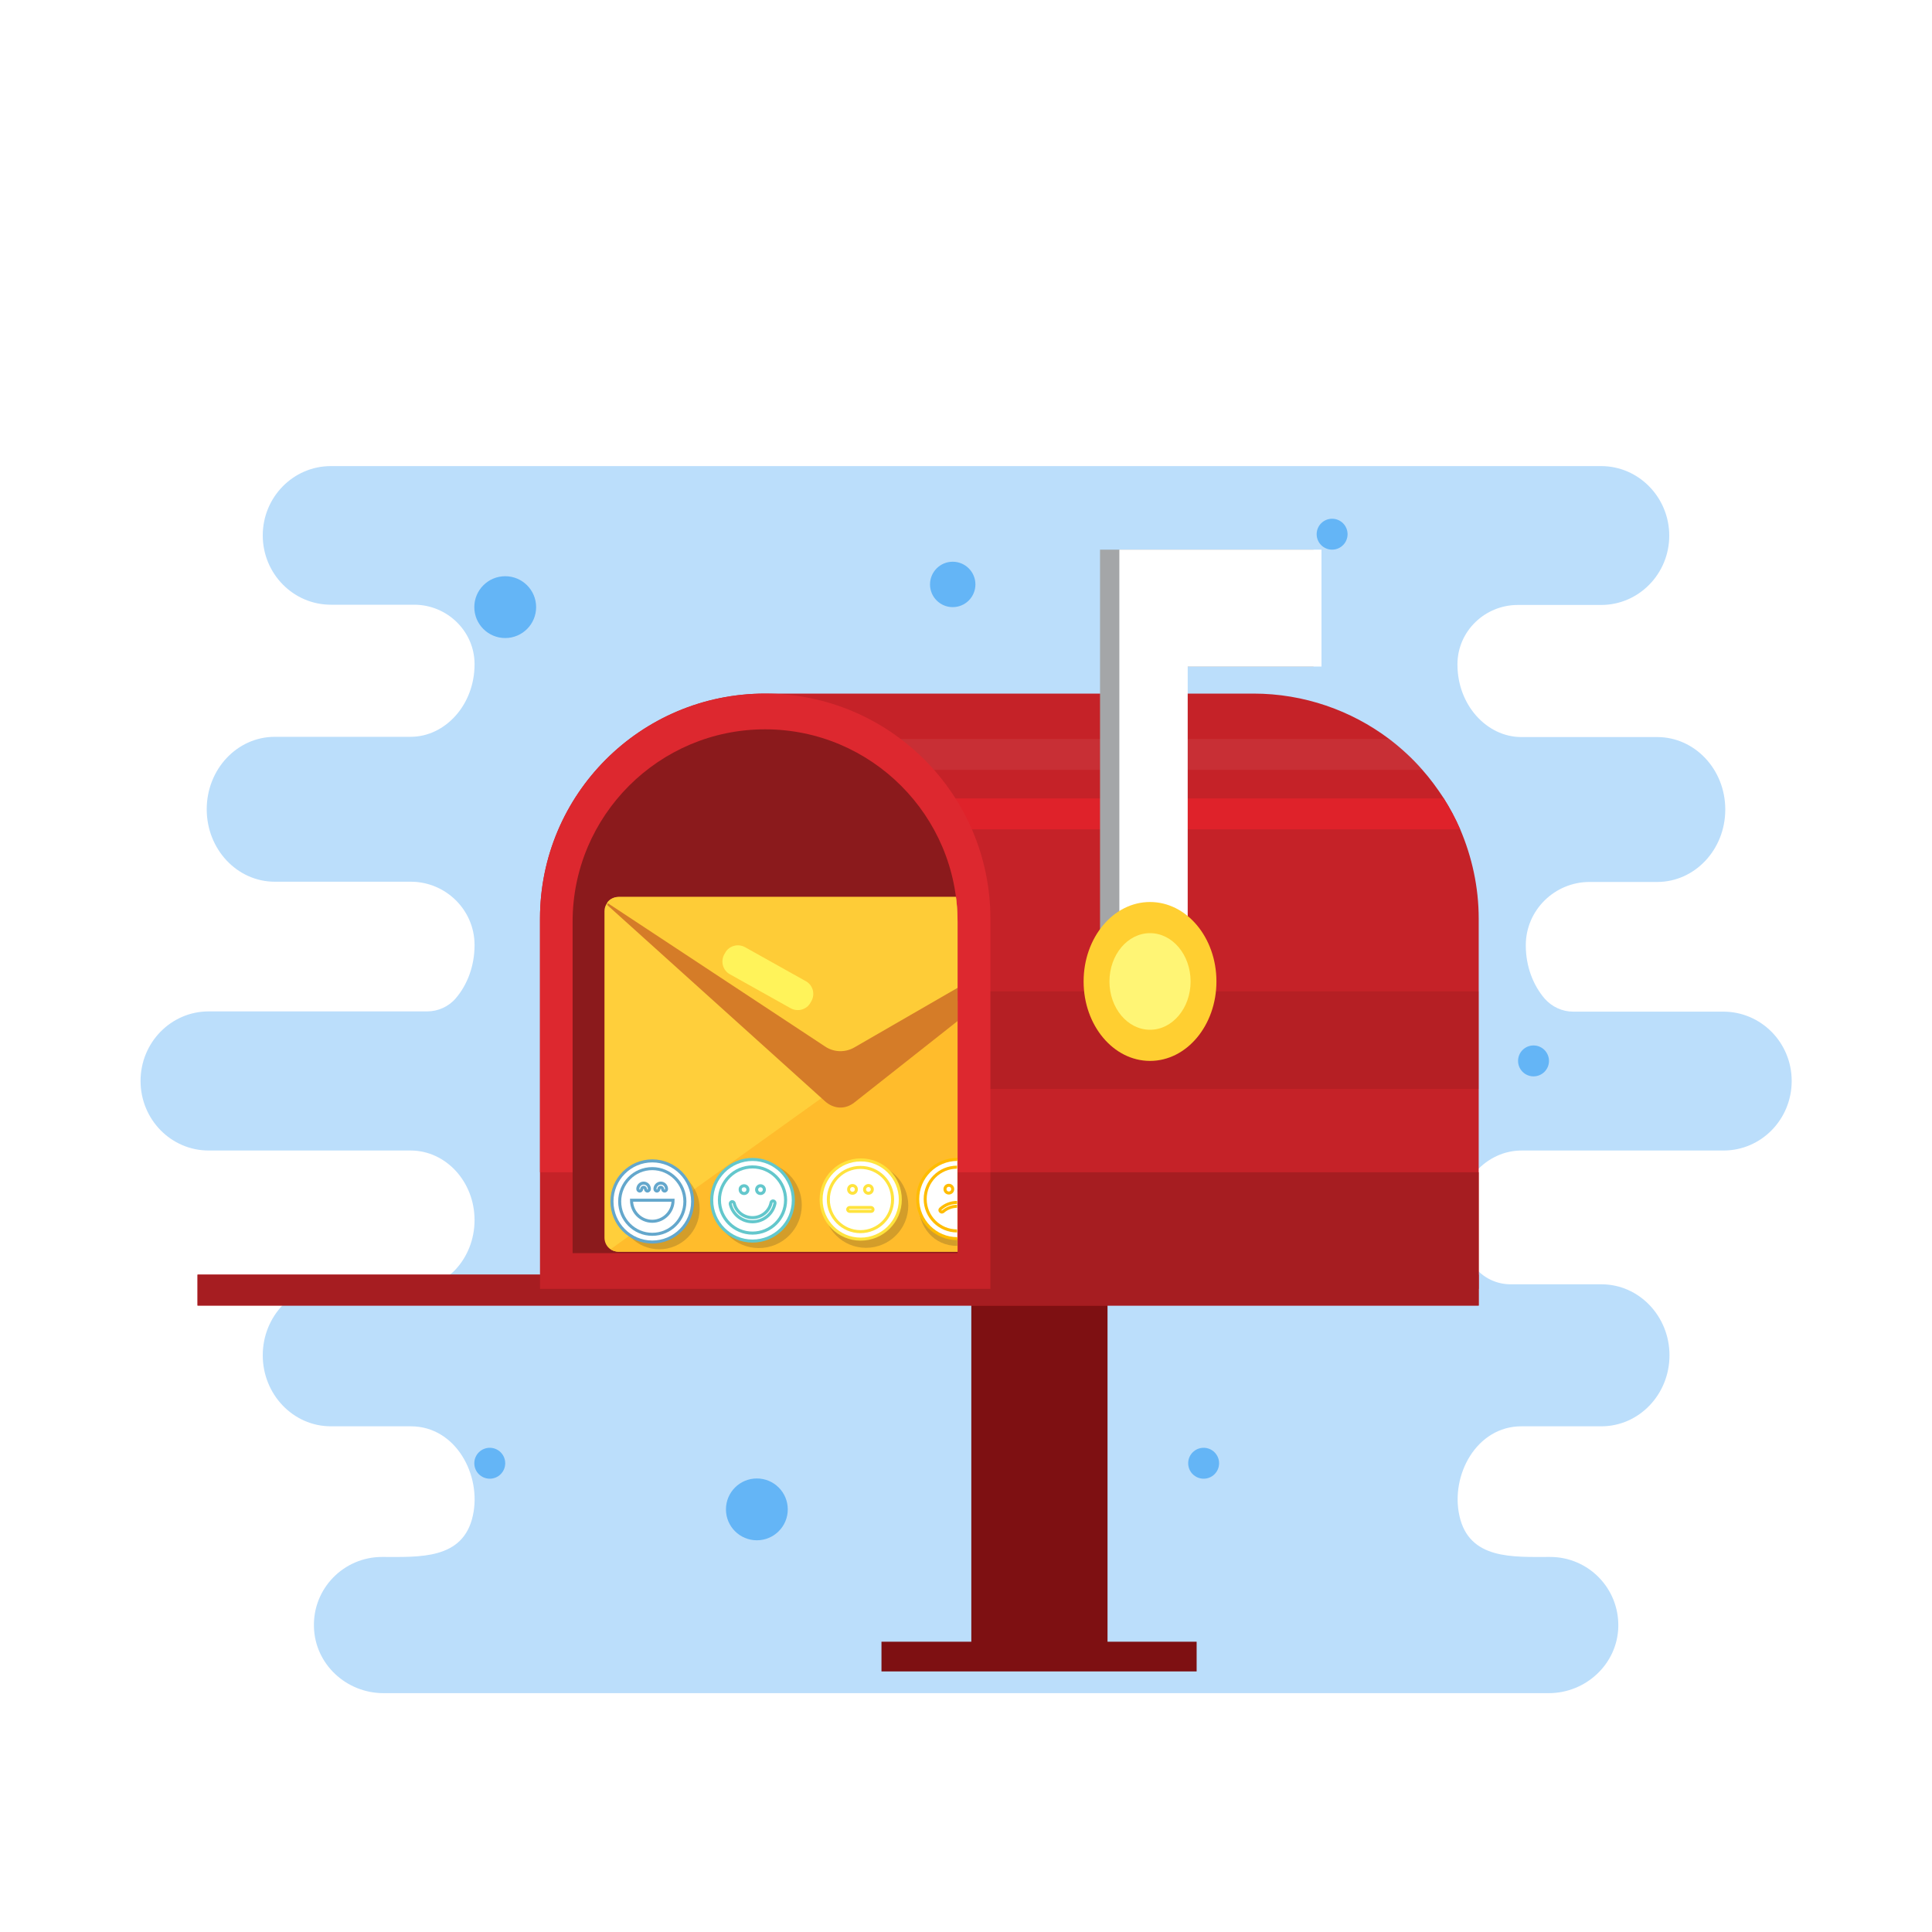
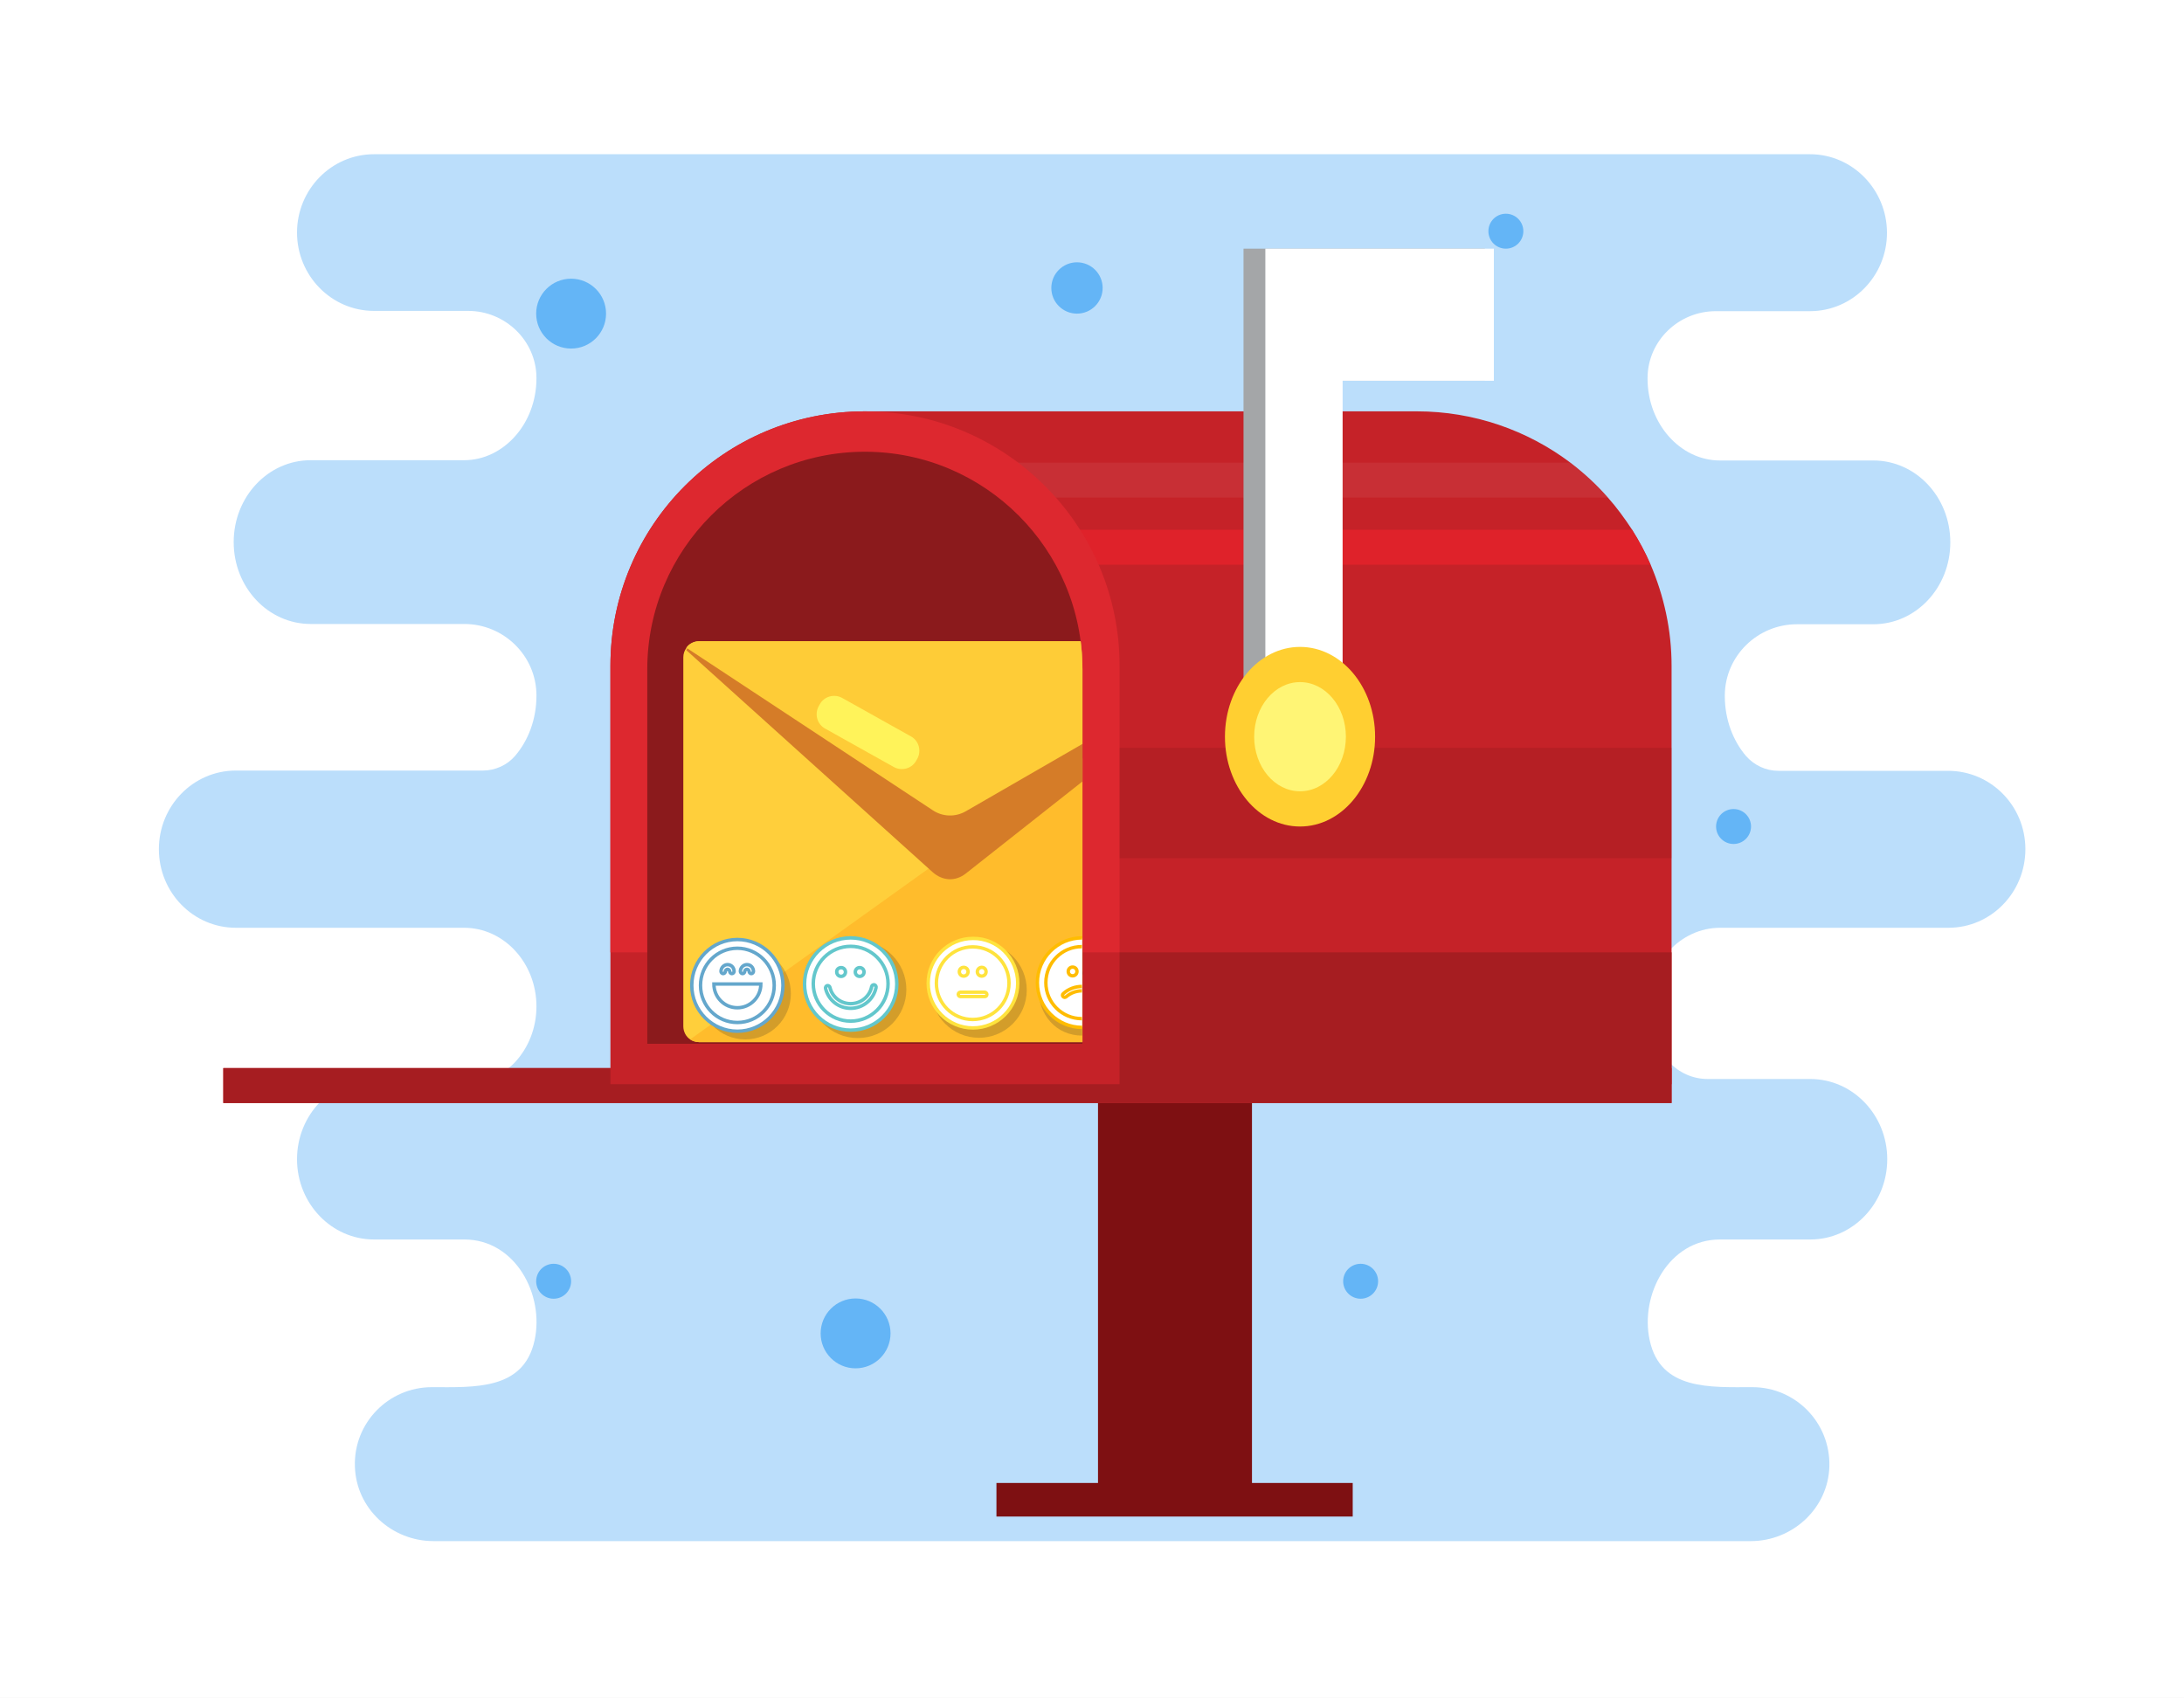
- <svg xmlns="http://www.w3.org/2000/svg" xmlns:xlink="http://www.w3.org/1999/xlink" version="1.1" x="0px" y="0px" width="800px" height="800px" viewBox="0 0 800 800" style="enable-background:new 0 0 800 800;" xml:space="preserve">
-   <style type="text/css">
- 
- 	.st0{fill:#FFFFFF;stroke:#63C7CC;stroke-width:1.272;stroke-miterlimit:10;}
- 	.st1{fill:#7E1012;}
- 	.st2{fill:#FFFFFF;stroke:#FFBC00;stroke-width:1.248;stroke-miterlimit:10;}
- 	.st3{fill:#B51F24;}
- 	.st4{fill:none;stroke:#FFE33D;stroke-width:1.25;stroke-miterlimit:10;}
- 	.st5{fill:none;stroke:#64A7CC;stroke-width:1.258;stroke-miterlimit:10;}
- 	.st6{fill:#8B1A1C;}
- 	.st7{fill:#BBDEFB;}
- 	.st8{fill:#212121;}
- 	.st9{opacity:6.000000e-002;fill:#FFFFFF;}
- 	.st10{clip-path:url(#SVGID_2_);}
- 	.st11{fill:#C52228;}
- 	.st12{fill:#FFFFFF;stroke:#64A7CC;stroke-width:1.258;stroke-miterlimit:10;}
- 	.st13{opacity:0.2;}
- 	.st14{fill:#FECC37;}
- 	.st15{fill:#FFBC2C;}
- 	.st16{fill:#FFCF31;}
- 	.st17{fill:#FFCF3B;}
- 	.st18{fill:#FFF35A;}
- 	.st19{fill:#FFF575;}
- 	.st20{fill:#FFFFFF;}
- 	.st21{fill:#64B5F6;}
- 	.st22{fill:#FFFFFF;stroke:#FFE33D;stroke-width:1.25;stroke-miterlimit:10;}
- 	.st23{fill:#D57C28;}
- 	.st24{fill:#A4A6A8;}
- 	.st25{fill:#A61D21;}
- 	.st26{fill:#DD282F;}
- 	.st27{fill:#DF222A;}
- 
- </style>
+ <svg xmlns="http://www.w3.org/2000/svg" xmlns:xlink="http://www.w3.org/1999/xlink" version="1.1" id="Layer_1" x="0px" y="0px" width="800px" height="622px" viewBox="0 136.5 800 622" enable-background="new 0 136.5 800 622" xml:space="preserve">
  <g id="Background">
-     <rect class="st20" width="800" height="800" />
+     <rect y="136.5" fill="#FFFFFF" width="800" height="622" />
  </g>
  <g id="Objects">
    <g>
-       <path class="st7" d="M713.6,418.9h-62.2c-4.5,0-8.8-2-11.8-5.4l0,0c-4.8-5.6-7.8-13.4-7.8-22c0-0.1,0-0.2,0-0.3    c0.1-14.4,12-26,26.4-26h28c15.6,0,28.2-13.4,28.2-30s-12.6-30-28.2-30H630c-7.3,0-13.9-3.4-18.7-8.8c-4.8-5.4-7.8-12.9-7.8-21.2    c0-0.1,0-0.2,0-0.3c0.1-13.6,11.4-24.4,25-24.4H663c15.6,0,28.2-12.9,28.2-28.7S678.6,193,663,193H454.1H345.9H137    c-15.6,0-28.2,12.9-28.2,28.7s12.6,28.7,28.2,28.7h34.5c13.6,0,24.9,10.9,25,24.4c0,0.1,0,0.2,0,0.3c0,8.3-3,15.8-7.8,21.2    c-4.8,5.4-11.4,8.8-18.7,8.8h-56.2c-15.6,0-28.2,13.4-28.2,30s12.6,30,28.2,30h56.3c14.4,0,26.3,11.6,26.4,26c0,0.1,0,0.2,0,0.3    c0,8.6-3,16.4-7.8,22l0,0c-2.9,3.4-7.3,5.4-11.8,5.4H86.4c-15.6,0-28.2,12.9-28.2,28.8s12.6,28.8,28.2,28.8H170    c14.6,0,26.5,12.9,26.5,28.8c0,8-3,15.2-7.8,20.4c-3.6,3.9-8.7,6.2-14.1,6.2H137c-15.6,0-28.2,13.2-28.2,29.4s12.6,29.4,28.2,29.4    c0,0,33.1,0,33.1,0c18.7,0,29.4,20.3,25.7,37c-4,18.3-22.1,17.1-37.6,17.1c-15.9,0-28.7,13.1-28.2,29    c0.4,15.4,13.4,27.4,28.8,27.4h187.2h108.1h187.2c15.4,0,28.4-12.1,28.8-27.4c0.4-16-12.4-29-28.2-29c-15.5,0-33.6,1.2-37.6-17.1    c-3.7-16.7,7-37,25.7-37c0,0,33.1,0,33.1,0c15.6,0,28.2-13.2,28.2-29.4s-12.6-29.4-28.2-29.4h-37.6c-5.3,0-10.4-2.2-14.1-6.2    c-4.8-5.2-7.8-12.4-7.8-20.4c0-15.9,11.9-28.8,26.5-28.8h83.6c15.6,0,28.2-12.9,28.2-28.8S729.2,418.9,713.6,418.9z" />
+       <path fill="#BBDEFB" d="M713.6,418.9H651.4c-4.5,0-8.801-2-11.801-5.4l0,0c-4.8-5.6-7.8-13.4-7.8-22c0-0.1,0-0.2,0-0.3    c0.101-14.4,12-26,26.4-26h28c15.6,0,28.2-13.4,28.2-30c0-16.6-12.601-30-28.2-30H630c-7.3,0-13.9-3.4-18.7-8.8    s-7.8-12.9-7.8-21.2c0-0.1,0-0.2,0-0.3c0.1-13.6,11.4-24.4,25-24.4H663c15.6,0,28.2-12.9,28.2-28.7C691.2,206,678.6,193,663,193    H454.1H345.9H137c-15.6,0-28.2,12.9-28.2,28.7c0,15.8,12.6,28.7,28.2,28.7h34.5c13.6,0,24.9,10.9,25,24.4c0,0.1,0,0.2,0,0.3    c0,8.3-3,15.8-7.8,21.2c-4.8,5.4-11.4,8.8-18.7,8.8h-56.2c-15.6,0-28.2,13.4-28.2,30s12.6,30,28.2,30h56.3    c14.4,0,26.3,11.6,26.4,26c0,0.1,0,0.2,0,0.3c0,8.6-3,16.4-7.8,22l0,0c-2.9,3.399-7.3,5.399-11.8,5.399H86.4    c-15.6,0-28.2,12.9-28.2,28.8c0,15.9,12.6,28.801,28.2,28.801H170c14.6,0,26.5,12.899,26.5,28.8c0,8-3,15.2-7.8,20.399    c-3.6,3.9-8.7,6.2-14.1,6.2H137c-15.6,0-28.2,13.2-28.2,29.4S121.4,590.6,137,590.6h33.1c18.7,0,29.4,20.301,25.7,37    c-4,18.301-22.1,17.101-37.6,17.101c-15.9,0-28.7,13.1-28.2,29c0.4,15.399,13.4,27.399,28.8,27.399H346h108.1h187.2    c15.4,0,28.4-12.1,28.8-27.399c0.4-16-12.399-29-28.199-29c-15.5,0-33.601,1.2-37.601-17.101c-3.7-16.699,7-37,25.7-37h33.1    c15.601,0,28.2-13.199,28.2-29.399s-12.6-29.4-28.2-29.4h-37.6c-5.3,0-10.4-2.2-14.1-6.2C606.6,520.4,603.6,513.2,603.6,505.2    c0-15.9,11.9-28.8,26.5-28.8H713.7c15.6,0,28.2-12.9,28.2-28.801C741.9,431.7,729.2,418.9,713.6,418.9z" />
      <g>
-         <rect x="402.2" y="501.3" class="st1" width="56.4" height="183.3" />
+         <rect x="402.2" y="501.3" fill="#7E1012" width="56.399" height="183.3" />
        <g>
-           <path class="st11" d="M612.3,380.4v153.3H223.6V380.4c0-51.5,41.7-93.2,93.2-93.2H519c21,0,40.5,7,56.1,18.7      c5,3.8,9.7,8.1,13.8,12.8c3.3,3.7,6.2,7.7,8.9,11.8c2.6,4.1,4.9,8.4,6.8,12.8C609.5,354.8,612.3,367.3,612.3,380.4z" />
-           <path class="st27" d="M604.6,343.4H298.3v-12.8h299.5C600.4,334.7,602.7,339,604.6,343.4z" />
-           <rect x="298.3" y="410.5" class="st3" width="313.9" height="40.4" />
-           <path class="st9" d="M588.9,318.8H283.2V306h291.9C580.1,309.8,584.8,314.1,588.9,318.8z" />
-           <path class="st26" d="M410.1,380.4v105H223.6v-105c0-51.5,41.7-93.2,93.2-93.2S410.1,329,410.1,380.4z" />
-           <path class="st6" d="M237.1,518.9V381.7c0-44,35.8-79.7,79.7-79.7c44,0,79.7,35.8,79.7,79.7v137.2H237.1z" />
-           <rect x="81.8" y="527.8" class="st11" width="530.5" height="12.8" />
-           <polygon class="st25" points="612.3,485.4 612.3,540.6 81.8,540.6 81.8,527.8 223.6,527.8 223.6,533.7 410.1,533.7 410.1,485.4           " />
+           <path fill="#C52228" d="M612.3,380.4v153.3H223.6V380.4c0-51.5,41.7-93.2,93.2-93.2H519c21,0,40.5,7,56.1,18.7      c5,3.8,9.7,8.1,13.801,12.8c3.3,3.7,6.199,7.7,8.899,11.8c2.601,4.1,4.9,8.4,6.8,12.8C609.5,354.8,612.3,367.3,612.3,380.4z" />
+           <path fill="#DF222A" d="M604.6,343.4H298.3v-12.8h299.5C600.4,334.7,602.7,339,604.6,343.4z" />
+           <rect x="298.3" y="410.5" fill="#B51F24" width="313.9" height="40.4" />
+           <path opacity="0.06" fill="#FFFFFF" enable-background="new    " d="M588.9,318.8H283.2V306H575.1      C580.1,309.8,584.8,314.1,588.9,318.8z" />
+           <path fill="#DD282F" d="M410.1,380.4v105H223.6v-105c0-51.5,41.7-93.2,93.2-93.2S410.1,329,410.1,380.4z" />
+           <path fill="#8B1A1C" d="M237.1,518.9V381.7c0-44,35.8-79.7,79.7-79.7c44,0,79.7,35.8,79.7,79.7v137.2H237.1z" />
+           <rect x="81.8" y="527.8" fill="#C52228" width="530.5" height="12.8" />
+           <polygon fill="#A61D21" points="612.3,485.4 612.3,540.6 81.8,540.6 81.8,527.8 223.6,527.8 223.6,533.7 410.1,533.7       410.1,485.4     " />
        </g>
        <g>
-           <polygon class="st24" points="543.9,227.6 488.5,227.6 464.1,227.6 455.5,227.6 455.5,397.2 488.5,397.2 488.5,276 543.9,276           " />
-           <polygon class="st20" points="547.2,227.6 491.8,227.6 467.4,227.6 463.5,227.6 463.5,397.2 491.8,397.2 491.8,276 547.2,276           " />
+           <polygon fill="#A4A6A8" points="543.9,227.6 488.5,227.6 464.1,227.6 455.5,227.6 455.5,397.2 488.5,397.2 488.5,276 543.9,276           " />
+           <polygon fill="#FFFFFF" points="547.2,227.6 491.8,227.6 467.4,227.6 463.5,227.6 463.5,397.2 491.8,397.2 491.8,276 547.2,276           " />
        </g>
        <g>
-           <ellipse class="st16" cx="476.2" cy="406.4" rx="27.5" ry="32.9" />
-           <ellipse class="st19" cx="476.2" cy="406.4" rx="16.8" ry="20" />
+           <ellipse fill="#FFCF31" cx="476.2" cy="406.4" rx="27.5" ry="32.9" />
+           <ellipse fill="#FFF575" cx="476.2" cy="406.4" rx="16.8" ry="20" />
        </g>
        <g>
-           <defs>
-             <path id="SVGID_1_" d="M237.1,518.9V381.7c0-44,35.8-79.7,79.7-79.7c44,0,79.7,35.8,79.7,79.7v137.2H237.1z" />
-           </defs>
-           <clipPath id="SVGID_2_">
-             <use xlink:href="#SVGID_1_" style="overflow:visible;" />
-           </clipPath>
-           <g class="st10">
-             <path class="st17" d="M451.5,377.3v135.2c0,3.2-2.6,5.8-5.8,5.8H256.1c-1.2,0-2.4-0.4-3.3-1c-1.5-1-2.5-2.8-2.5-4.8V377.3       c0-1.3,0.4-2.4,1.1-3.4v0c1-1.5,2.8-2.4,4.7-2.4h189.6c2.5,0,4.6,1.6,5.4,3.8C451.3,375.9,451.5,376.6,451.5,377.3z" />
-             <path class="st15" d="M451.5,377.3v135.2c0,3.2-2.6,5.8-5.8,5.8H256.1c-1.2,0-2.4-0.4-3.3-1l198.3-142.1       C451.3,375.9,451.5,376.6,451.5,377.3z" />
-             <path class="st23" d="M451.5,379.4l-97.7,77.1c-3.8,3-8.5,2.8-12.2-0.5l-90.2-81.3v0c1-2,2.8-3.3,4.7-3.3h189.6       c2.5,0,4.6,2.1,5.4,5.1L451.5,379.4z" />
-             <path class="st14" d="M451.5,377.3l-97.7,56.4c-3.8,2.2-8.5,2.1-12.2-0.4l-90.2-59.5v0c1-1.5,2.8-2.4,4.7-2.4h189.6       c2.5,0,4.6,1.6,5.4,3.8L451.5,377.3z" />
-             <path class="st18" d="M300.3,394.5l-0.4,0.7c-1.6,2.9-0.6,6.6,2.3,8.2l25.2,14.1c2.9,1.6,6.6,0.6,8.2-2.3l0.4-0.7       c1.6-2.9,0.6-6.6-2.3-8.2l-25.2-14.1C305.6,390.6,301.9,391.6,300.3,394.5z" />
+           <g>
+             <defs>
+               <path id="SVGID_1_" d="M237.1,518.9V381.7c0-44,35.8-79.7,79.7-79.7c44,0,79.7,35.8,79.7,79.7v137.2H237.1z" />
+             </defs>
+             <clipPath id="SVGID_2_">
+               <use xlink:href="#SVGID_1_" overflow="visible" />
+             </clipPath>
+             <g clip-path="url(#SVGID_2_)">
+               <path fill="#FFCF3B" d="M451.5,377.3v135.2c0,3.2-2.6,5.8-5.8,5.8H256.1c-1.2,0-2.4-0.399-3.3-1c-1.5-1-2.5-2.8-2.5-4.8V377.3        c0-1.3,0.4-2.4,1.1-3.4l0,0c1-1.5,2.8-2.4,4.7-2.4h189.6c2.5,0,4.6,1.6,5.399,3.8C451.3,375.9,451.5,376.6,451.5,377.3z" />
+               <path fill="#FFBC2C" d="M451.5,377.3v135.2c0,3.2-2.6,5.8-5.8,5.8H256.1c-1.2,0-2.4-0.399-3.3-1l198.3-142.1        C451.3,375.9,451.5,376.6,451.5,377.3z" />
+               <path fill="#D57C28" d="M451.5,379.4l-97.7,77.1c-3.8,3-8.5,2.8-12.2-0.5l-90.2-81.3l0,0c1-2,2.8-3.3,4.7-3.3h189.6        c2.5,0,4.6,2.1,5.399,5.1L451.5,379.4z" />
+               <path fill="#FECC37" d="M451.5,377.3l-97.7,56.4c-3.8,2.2-8.5,2.1-12.2-0.4l-90.2-59.5l0,0c1-1.5,2.8-2.4,4.7-2.4h189.6        c2.5,0,4.6,1.6,5.399,3.8L451.5,377.3z" />
+               <path fill="#FFF35A" d="M300.3,394.5l-0.4,0.7c-1.6,2.899-0.6,6.6,2.3,8.2l25.2,14.1c2.899,1.6,6.6,0.6,8.199-2.3l0.4-0.7        c1.6-2.9,0.6-6.6-2.3-8.2l-25.2-14.1C305.6,390.6,301.9,391.6,300.3,394.5z" />
+             </g>
          </g>
        </g>
-         <rect x="365" y="679.8" class="st1" width="130.5" height="12.3" />
+         <rect x="365" y="679.8" fill="#7E1012" width="130.5" height="12.3" />
      </g>
      <g>
-         <circle class="st21" cx="209.2" cy="251.4" r="12.8" />
-         <circle class="st21" cx="313.4" cy="625" r="12.8" />
-         <circle class="st21" cx="394.5" cy="242" r="9.4" />
-         <circle class="st21" cx="498.4" cy="605.9" r="6.4" />
-         <circle class="st21" cx="635" cy="439.3" r="6.4" />
-         <circle class="st21" cx="551.6" cy="221.2" r="6.4" />
-         <circle class="st21" cx="202.8" cy="605.9" r="6.4" />
+         <circle fill="#64B5F6" cx="209.2" cy="251.4" r="12.8" />
+         <circle fill="#64B5F6" cx="313.4" cy="625" r="12.8" />
+         <circle fill="#64B5F6" cx="394.5" cy="242" r="9.4" />
+         <circle fill="#64B5F6" cx="498.4" cy="605.9" r="6.4" />
+         <circle fill="#64B5F6" cx="635" cy="439.3" r="6.4" />
+         <circle fill="#64B5F6" cx="551.6" cy="221.2" r="6.4" />
+         <circle fill="#64B5F6" cx="202.8" cy="605.9" r="6.4" />
      </g>
    </g>
    <g>
-       <g class="st13">
-         <circle class="st8" cx="314.2" cy="499" r="17.8" />
+       <g opacity="0.2">
+         <circle fill="#212121" cx="314.2" cy="499" r="17.8" />
        <g id="_x35__7_">
-           <path class="st8" d="M314.2,484.5c-7.9,0-14.4,6.5-14.4,14.5c0,8,6.4,14.5,14.4,14.5c7.9,0,14.4-6.5,14.4-14.5      C328.6,491,322.2,484.5,314.2,484.5 M318,490.9c1.4,0,2.6,1.2,2.6,2.6c0,0.5-0.4,0.9-0.9,0.9s-0.9-0.4-0.9-0.9      c0-0.5-0.4-0.9-0.9-0.9c-0.5,0-0.9,0.4-0.9,0.9c0,0.5-0.4,0.9-0.9,0.9s-0.9-0.4-0.9-0.9C315.4,492.1,316.6,490.9,318,490.9       M310.5,490.9c1.4,0,2.6,1.2,2.6,2.6c0,0.5-0.4,0.9-0.9,0.9s-0.9-0.4-0.9-0.9c0-0.5-0.4-0.9-0.9-0.9c-0.5,0-0.9,0.4-0.9,0.9      c0,0.5-0.4,0.9-0.9,0.9c-0.5,0-0.9-0.4-0.9-0.9C307.9,492.1,309.1,490.9,310.5,490.9 M314.2,507.7c-5.1,0-9.2-4.1-9.2-9.2h18.3      C323.4,503.6,319.3,507.7,314.2,507.7" />
+           <path fill="#212121" d="M314.2,484.5c-7.9,0-14.4,6.5-14.4,14.5s6.4,14.5,14.4,14.5c7.899,0,14.399-6.5,14.399-14.5      S322.2,484.5,314.2,484.5 M318,490.9c1.4,0,2.6,1.199,2.6,2.6c0,0.5-0.399,0.9-0.899,0.9s-0.9-0.4-0.9-0.9s-0.399-0.9-0.899-0.9      s-0.9,0.4-0.9,0.9s-0.4,0.9-0.9,0.9s-0.899-0.4-0.899-0.9C315.4,492.1,316.6,490.9,318,490.9 M310.5,490.9      c1.4,0,2.6,1.199,2.6,2.6c0,0.5-0.399,0.9-0.899,0.9s-0.9-0.4-0.9-0.9s-0.399-0.9-0.899-0.9s-0.9,0.4-0.9,0.9s-0.4,0.9-0.9,0.9      s-0.899-0.4-0.899-0.9C307.9,492.1,309.1,490.9,310.5,490.9 M314.2,507.7c-5.101,0-9.2-4.101-9.2-9.2h18.3      C323.4,503.6,319.3,507.7,314.2,507.7" />
        </g>
      </g>
      <g>
-         <circle class="st0" cx="311.6" cy="497" r="16.9" />
-         <path id="_x34__1_" class="st0" d="M311.6,483.2c-7.5,0-13.7,6.1-13.7,13.7c0,7.5,6.1,13.7,13.7,13.7c7.5,0,13.7-6.1,13.7-13.7     S319.1,483.2,311.6,483.2 M314.9,491c0.9,0,1.6,0.7,1.6,1.6c0,0.9-0.7,1.6-1.6,1.6c-0.9,0-1.6-0.7-1.6-1.6     C313.3,491.7,314,491,314.9,491 M308.1,491c0.9,0,1.6,0.7,1.6,1.6c0,0.9-0.7,1.6-1.6,1.6c-0.9,0-1.6-0.7-1.6-1.6     C306.4,491.7,307.2,491,308.1,491 M320.9,498.3c-0.9,4.4-4.8,7.6-9.3,7.6c-4.4,0-8.2-3-9.2-7.3c-0.1-0.4,0.2-0.9,0.6-1     c0.4-0.1,0.9,0.2,1,0.6c0.8,3.6,4,6,7.6,6c3.7,0,7-2.6,7.7-6.3c0.1-0.4,0.5-0.7,1-0.6C320.7,497.4,321,497.9,320.9,498.3" />
+         <circle fill="#FFFFFF" stroke="#63C7CC" stroke-width="1.272" stroke-miterlimit="10" cx="311.6" cy="497" r="16.9" />
+         <path id="_x34__1_" fill="#FFFFFF" stroke="#63C7CC" stroke-width="1.272" stroke-miterlimit="10" d="M311.6,483.2     c-7.5,0-13.7,6.1-13.7,13.7c0,7.5,6.1,13.699,13.7,13.699c7.5,0,13.7-6.1,13.7-13.699C325.3,489.3,319.1,483.2,311.6,483.2      M314.9,491c0.899,0,1.6,0.7,1.6,1.6c0,0.9-0.7,1.601-1.6,1.601c-0.9,0-1.601-0.7-1.601-1.601C313.3,491.7,314,491,314.9,491      M308.1,491c0.9,0,1.601,0.7,1.601,1.6c0,0.9-0.7,1.601-1.601,1.601c-0.899,0-1.6-0.7-1.6-1.601C306.4,491.7,307.2,491,308.1,491      M320.9,498.3c-0.9,4.4-4.801,7.601-9.301,7.601c-4.399,0-8.2-3-9.2-7.301c-0.1-0.399,0.2-0.899,0.6-1c0.4-0.1,0.9,0.2,1,0.601     c0.8,3.6,4,6,7.6,6c3.7,0,7-2.601,7.7-6.3c0.101-0.4,0.5-0.7,1-0.601C320.7,497.4,321,497.9,320.9,498.3" />
      </g>
    </g>
    <g>
-       <g class="st13">
-         <ellipse class="st8" cx="273" cy="500.5" rx="16.7" ry="16.8" />
+       <g opacity="0.2">
+         <ellipse fill="#212121" cx="273" cy="500.5" rx="16.7" ry="16.8" />
        <g id="_x35__2_">
-           <path class="st8" d="M273,486.9c-7.5,0-13.5,6.1-13.5,13.6c0,7.5,6,13.6,13.5,13.6c7.5,0,13.5-6.1,13.5-13.6      S280.5,486.9,273,486.9 M276.5,492.9c1.4,0,2.4,1.1,2.4,2.5c0,0.4-0.4,0.8-0.8,0.8c-0.4,0-0.8-0.4-0.8-0.8      c0-0.4-0.4-0.8-0.8-0.8c-0.4,0-0.8,0.4-0.8,0.8c0,0.4-0.4,0.8-0.8,0.8s-0.8-0.4-0.8-0.8C274.1,494,275.2,492.9,276.5,492.9       M269.5,492.9c1.4,0,2.4,1.1,2.4,2.5c0,0.4-0.4,0.8-0.8,0.8c-0.4,0-0.8-0.4-0.8-0.8c0-0.4-0.4-0.8-0.8-0.8s-0.8,0.4-0.8,0.8      c0,0.4-0.4,0.8-0.8,0.8s-0.8-0.4-0.8-0.8C267.1,494,268.2,492.9,269.5,492.9 M273,508.7c-4.8,0-8.6-3.9-8.6-8.7h17.2      C281.6,504.8,277.8,508.7,273,508.7" />
+           <path fill="#212121" d="M273,486.9c-7.5,0-13.5,6.1-13.5,13.6s6,13.6,13.5,13.6s13.5-6.1,13.5-13.6S280.5,486.9,273,486.9       M276.5,492.9c1.4,0,2.4,1.1,2.4,2.5c0,0.399-0.4,0.8-0.8,0.8s-0.8-0.4-0.8-0.8c0-0.4-0.4-0.801-0.8-0.801s-0.8,0.4-0.8,0.801      c0,0.399-0.4,0.8-0.8,0.8s-0.8-0.4-0.8-0.8C274.1,494,275.2,492.9,276.5,492.9 M269.5,492.9c1.4,0,2.4,1.1,2.4,2.5      c0,0.399-0.4,0.8-0.8,0.8s-0.8-0.4-0.8-0.8c0-0.4-0.4-0.801-0.8-0.801s-0.8,0.4-0.8,0.801c0,0.399-0.4,0.8-0.8,0.8      s-0.8-0.4-0.8-0.8C267.1,494,268.2,492.9,269.5,492.9 M273,508.7c-4.8,0-8.6-3.9-8.6-8.7h17.2      C281.6,504.8,277.8,508.7,273,508.7" />
        </g>
      </g>
      <g>
-         <ellipse class="st12" cx="270.1" cy="497.5" rx="16.7" ry="16.8" />
+         <ellipse fill="#FFFFFF" stroke="#64A7CC" stroke-width="1.258" stroke-miterlimit="10" cx="270.1" cy="497.5" rx="16.7" ry="16.8" />
        <g id="_x35__1_">
-           <path class="st5" d="M270.1,483.9c-7.5,0-13.5,6.1-13.5,13.6c0,7.5,6,13.6,13.5,13.6c7.5,0,13.5-6.1,13.5-13.6      C283.6,490,277.5,483.9,270.1,483.9 M273.6,489.9c1.4,0,2.4,1.1,2.4,2.5c0,0.4-0.4,0.8-0.8,0.8c-0.4,0-0.8-0.4-0.8-0.8      c0-0.4-0.4-0.8-0.8-0.8c-0.4,0-0.8,0.4-0.8,0.8c0,0.4-0.4,0.8-0.8,0.8c-0.4,0-0.8-0.4-0.8-0.8      C271.2,491,272.3,489.9,273.6,489.9 M266.5,489.9c1.4,0,2.4,1.1,2.4,2.5c0,0.4-0.4,0.8-0.8,0.8c-0.4,0-0.8-0.4-0.8-0.8      c0-0.4-0.4-0.8-0.8-0.8c-0.4,0-0.8,0.4-0.8,0.8c0,0.4-0.4,0.8-0.8,0.8c-0.4,0-0.8-0.4-0.8-0.8      C264.1,491,265.2,489.9,266.5,489.9 M270.1,505.7c-4.8,0-8.6-3.9-8.6-8.7h17.2C278.7,501.8,274.8,505.7,270.1,505.7" />
+           <path fill="none" stroke="#64A7CC" stroke-width="1.258" stroke-miterlimit="10" d="M270.1,483.9c-7.5,0-13.5,6.1-13.5,13.6      s6,13.6,13.5,13.6s13.5-6.1,13.5-13.6S277.5,483.9,270.1,483.9 M273.6,489.9c1.4,0,2.4,1.1,2.4,2.5c0,0.399-0.4,0.8-0.8,0.8      c-0.4,0-0.8-0.4-0.8-0.8c0-0.4-0.4-0.801-0.8-0.801s-0.8,0.4-0.8,0.801c0,0.399-0.4,0.8-0.8,0.8s-0.8-0.4-0.8-0.8      C271.2,491,272.3,489.9,273.6,489.9 M266.5,489.9c1.4,0,2.4,1.1,2.4,2.5c0,0.399-0.4,0.8-0.8,0.8s-0.8-0.4-0.8-0.8      c0-0.4-0.4-0.801-0.8-0.801s-0.8,0.4-0.8,0.801c0,0.399-0.4,0.8-0.8,0.8s-0.8-0.4-0.8-0.8C264.1,491,265.2,489.9,266.5,489.9       M270.1,505.7c-4.8,0-8.6-3.9-8.6-8.7h17.2C278.7,501.8,274.8,505.7,270.1,505.7" />
        </g>
      </g>
    </g>
    <g>
-       <g class="st13">
-         <circle class="st8" cx="358.6" cy="499.2" r="17.5" />
+       <g opacity="0.2">
+         <circle fill="#212121" cx="358.6" cy="499.2" r="17.5" />
        <g id="_x35__3_">
-           <path class="st8" d="M358.6,484.9c-7.8,0-14.2,6.4-14.2,14.3c0,7.9,6.3,14.3,14.2,14.3c7.8,0,14.2-6.4,14.2-14.3      S366.4,484.9,358.6,484.9 M362.3,491.2c1.4,0,2.6,1.2,2.6,2.6c0,0.5-0.4,0.9-0.9,0.9c-0.5,0-0.8-0.4-0.8-0.9s-0.4-0.9-0.9-0.9      c-0.5,0-0.8,0.4-0.8,0.9s-0.4,0.9-0.9,0.9c-0.5,0-0.9-0.4-0.9-0.9C359.7,492.3,360.9,491.2,362.3,491.2 M354.9,491.2      c1.4,0,2.6,1.2,2.6,2.6c0,0.5-0.4,0.9-0.9,0.9s-0.9-0.4-0.9-0.9s-0.4-0.9-0.9-0.9s-0.9,0.4-0.9,0.9s-0.4,0.9-0.9,0.9      c-0.5,0-0.9-0.4-0.9-0.9C352.3,492.3,353.5,491.2,354.9,491.2 M358.6,507.8c-5,0-9.1-4.1-9.1-9.1h18.1      C367.6,503.7,363.6,507.8,358.6,507.8" />
+           <path fill="#212121" d="M358.6,484.9c-7.8,0-14.199,6.399-14.199,14.3c0,7.899,6.3,14.3,14.199,14.3c7.801,0,14.2-6.4,14.2-14.3      C372.8,491.3,366.4,484.9,358.6,484.9 M362.3,491.2c1.4,0,2.601,1.2,2.601,2.6c0,0.5-0.4,0.9-0.9,0.9s-0.8-0.4-0.8-0.9      s-0.4-0.899-0.9-0.899s-0.8,0.399-0.8,0.899s-0.4,0.9-0.9,0.9s-0.899-0.4-0.899-0.9C359.7,492.3,360.9,491.2,362.3,491.2       M354.9,491.2c1.399,0,2.6,1.2,2.6,2.6c0,0.5-0.4,0.9-0.9,0.9s-0.899-0.4-0.899-0.9s-0.4-0.899-0.9-0.899      S353.9,493.3,353.9,493.8s-0.4,0.9-0.9,0.9s-0.9-0.4-0.9-0.9C352.3,492.3,353.5,491.2,354.9,491.2 M358.6,507.8      c-5,0-9.1-4.1-9.1-9.1h18.1C367.6,503.7,363.6,507.8,358.6,507.8" />
        </g>
      </g>
      <g>
-         <path class="st22" d="M372.8,496.7c0,9.1-7.4,16.4-16.4,16.4c-9.1,0-16.4-7.4-16.4-16.4c0-9.1,7.4-16.4,16.4-16.4     C365.4,480.2,372.8,487.6,372.8,496.7z" />
-         <path id="_x33__1_" class="st4" d="M356.3,483.4c-7.3,0-13.3,5.9-13.3,13.3c0,7.3,5.9,13.3,13.3,13.3c7.3,0,13.3-5.9,13.3-13.3     C369.6,489.3,363.7,483.4,356.3,483.4 M359.6,490.9c0.9,0,1.6,0.7,1.6,1.6s-0.7,1.6-1.6,1.6s-1.6-0.7-1.6-1.6     S358.8,490.9,359.6,490.9 M353,490.9c0.9,0,1.6,0.7,1.6,1.6s-0.7,1.6-1.6,1.6c-0.9,0-1.6-0.7-1.6-1.6S352.1,490.9,353,490.9      M360.7,501.6h-8.9c-0.4,0-0.8-0.4-0.8-0.8c0-0.4,0.4-0.8,0.8-0.8h8.9c0.4,0,0.8,0.4,0.8,0.8     C361.5,501.3,361.2,501.6,360.7,501.6" />
+         <path fill="#FFFFFF" stroke="#FFE33D" stroke-width="1.25" stroke-miterlimit="10" d="M372.8,496.7     c0,9.1-7.399,16.399-16.399,16.399c-9.101,0-16.4-7.399-16.4-16.399c0-9.101,7.4-16.4,16.4-16.4     C365.4,480.2,372.8,487.6,372.8,496.7z" />
+         <path id="_x33__1_" fill="none" stroke="#FFE33D" stroke-width="1.25" stroke-miterlimit="10" d="M356.3,483.4     c-7.3,0-13.3,5.899-13.3,13.3c0,7.3,5.9,13.3,13.3,13.3c7.3,0,13.3-5.9,13.3-13.3C369.6,489.3,363.7,483.4,356.3,483.4      M359.6,490.9c0.9,0,1.601,0.699,1.601,1.6s-0.7,1.6-1.601,1.6c-0.899,0-1.6-0.699-1.6-1.6S358.8,490.9,359.6,490.9 M353,490.9     c0.9,0,1.6,0.699,1.6,1.6s-0.699,1.6-1.6,1.6s-1.6-0.699-1.6-1.6S352.1,490.9,353,490.9 M360.7,501.6h-8.9     c-0.399,0-0.8-0.399-0.8-0.8c0-0.399,0.4-0.8,0.8-0.8h8.9c0.399,0,0.8,0.4,0.8,0.8C361.5,501.3,361.2,501.6,360.7,501.6" />
      </g>
    </g>
-     <g class="st13">
-       <path class="st8" d="M396.4,515.9c-9.7,0-16.1-7.8-16.1-17.5c0-9.7,6.5-17.5,16.2-17.5" />
+     <g opacity="0.2">
+       <path fill="#212121" d="M396.4,515.9c-9.7,0-16.101-7.801-16.101-17.5c0-9.7,6.5-17.5,16.2-17.5" />
      <g id="_x35__4_">
-         <path class="st8" d="M397.9,484.2 M396.6,484.3c-7.8,0-12.9,6.3-12.9,14.2c0,7.9,4.9,14.4,12.7,14.4 M403.3,493.9 M401.6,490.5      M394.2,490.5c1.4,0,2.6,1.2,2.6,2.6c0,0.5-0.4,0.9-0.9,0.9s-0.9-0.4-0.9-0.9s-0.4-0.9-0.9-0.9s-0.9,0.4-0.9,0.9     s-0.4,0.9-0.9,0.9c-0.5,0-0.9-0.4-0.9-0.9C391.6,491.6,392.8,490.5,394.2,490.5 M397.9,507.1" />
+         <path fill="#212121" d="M396.6,484.3c-7.8,0-12.899,6.3-12.899,14.2s4.899,14.4,12.7,14.4 M394.2,490.5c1.399,0,2.6,1.2,2.6,2.6     c0,0.5-0.399,0.9-0.899,0.9s-0.9-0.4-0.9-0.9s-0.4-0.899-0.9-0.899S393.2,492.6,393.2,493.1s-0.4,0.9-0.9,0.9     s-0.899-0.4-0.899-0.9C391.6,491.6,392.8,490.5,394.2,490.5" />
      </g>
    </g>
    <g>
-       <g class="st13">
-         <path class="st8" d="M380.8,498.5" />
+       <g opacity="0.2">
+         <path fill="#212121" d="M380.8,498.5" />
        <g id="_x35__6_">
-           <path class="st8" d="M384.2,498.5 M396.4,493.9c-0.5,0-0.9-0.4-0.9-0.9c0-0.5-0.4-0.9-0.9-0.9c-0.5,0-0.9,0.4-0.9,0.9      s-0.4,0.9-0.9,0.9s-0.9-0.4-0.9-0.9c0-1.4,1.2-2.6,2.6-2.6 M394.7,490.5 M389.3,498" />
+           <path fill="#212121" d="M396.4,493.9c-0.5,0-0.9-0.4-0.9-0.9s-0.4-0.9-0.9-0.9s-0.899,0.4-0.899,0.9s-0.4,0.9-0.9,0.9      s-0.899-0.4-0.899-0.9c0-1.4,1.199-2.6,2.6-2.6" />
        </g>
      </g>
      <g>
-         <path class="st2" d="M396.4,512.9c-9,0-16.4-7.3-16.4-16.4c0-9,7.3-16.4,16.4-16.4" />
-         <path id="_x32__1_" class="st2" d="M396.3,483.3 M396.3,483.3c-7.3,0-13.2,5.9-13.2,13.2c0,7.3,5.9,13.2,13.2,13.2 M392.9,490.8     c0.9,0,1.6,0.7,1.6,1.6c0,0.9-0.7,1.6-1.6,1.6c-0.9,0-1.6-0.7-1.6-1.6C391.3,491.5,392,490.8,392.9,490.8 M396.3,499.5     c-2.1,0-4.2,0.8-5.8,2.2c-0.2,0.1-0.3,0.2-0.5,0.2c-0.2,0-0.4-0.1-0.6-0.3c-0.3-0.3-0.3-0.8,0.1-1.1c1.9-1.7,4.3-2.6,6.8-2.6" />
+         <path fill="#FFFFFF" stroke="#FFBC00" stroke-width="1.248" stroke-miterlimit="10" d="M396.4,512.9c-9,0-16.4-7.301-16.4-16.4     c0-9,7.3-16.4,16.4-16.4" />
+         <path id="_x32__1_" fill="#FFFFFF" stroke="#FFBC00" stroke-width="1.248" stroke-miterlimit="10" d="M396.3,483.3     c-7.3,0-13.2,5.9-13.2,13.2s5.9,13.2,13.2,13.2 M392.9,490.8c0.899,0,1.6,0.7,1.6,1.601c0,0.899-0.7,1.6-1.6,1.6     c-0.9,0-1.601-0.7-1.601-1.6C391.3,491.5,392,490.8,392.9,490.8 M396.3,499.5c-2.1,0-4.2,0.8-5.8,2.2c-0.2,0.1-0.3,0.2-0.5,0.2     s-0.4-0.101-0.6-0.301c-0.301-0.3-0.301-0.8,0.1-1.1c1.9-1.7,4.3-2.6,6.8-2.6" />
      </g>
    </g>
  </g>
  <g id="Designed_by_Freepik">
</g>
</svg>
